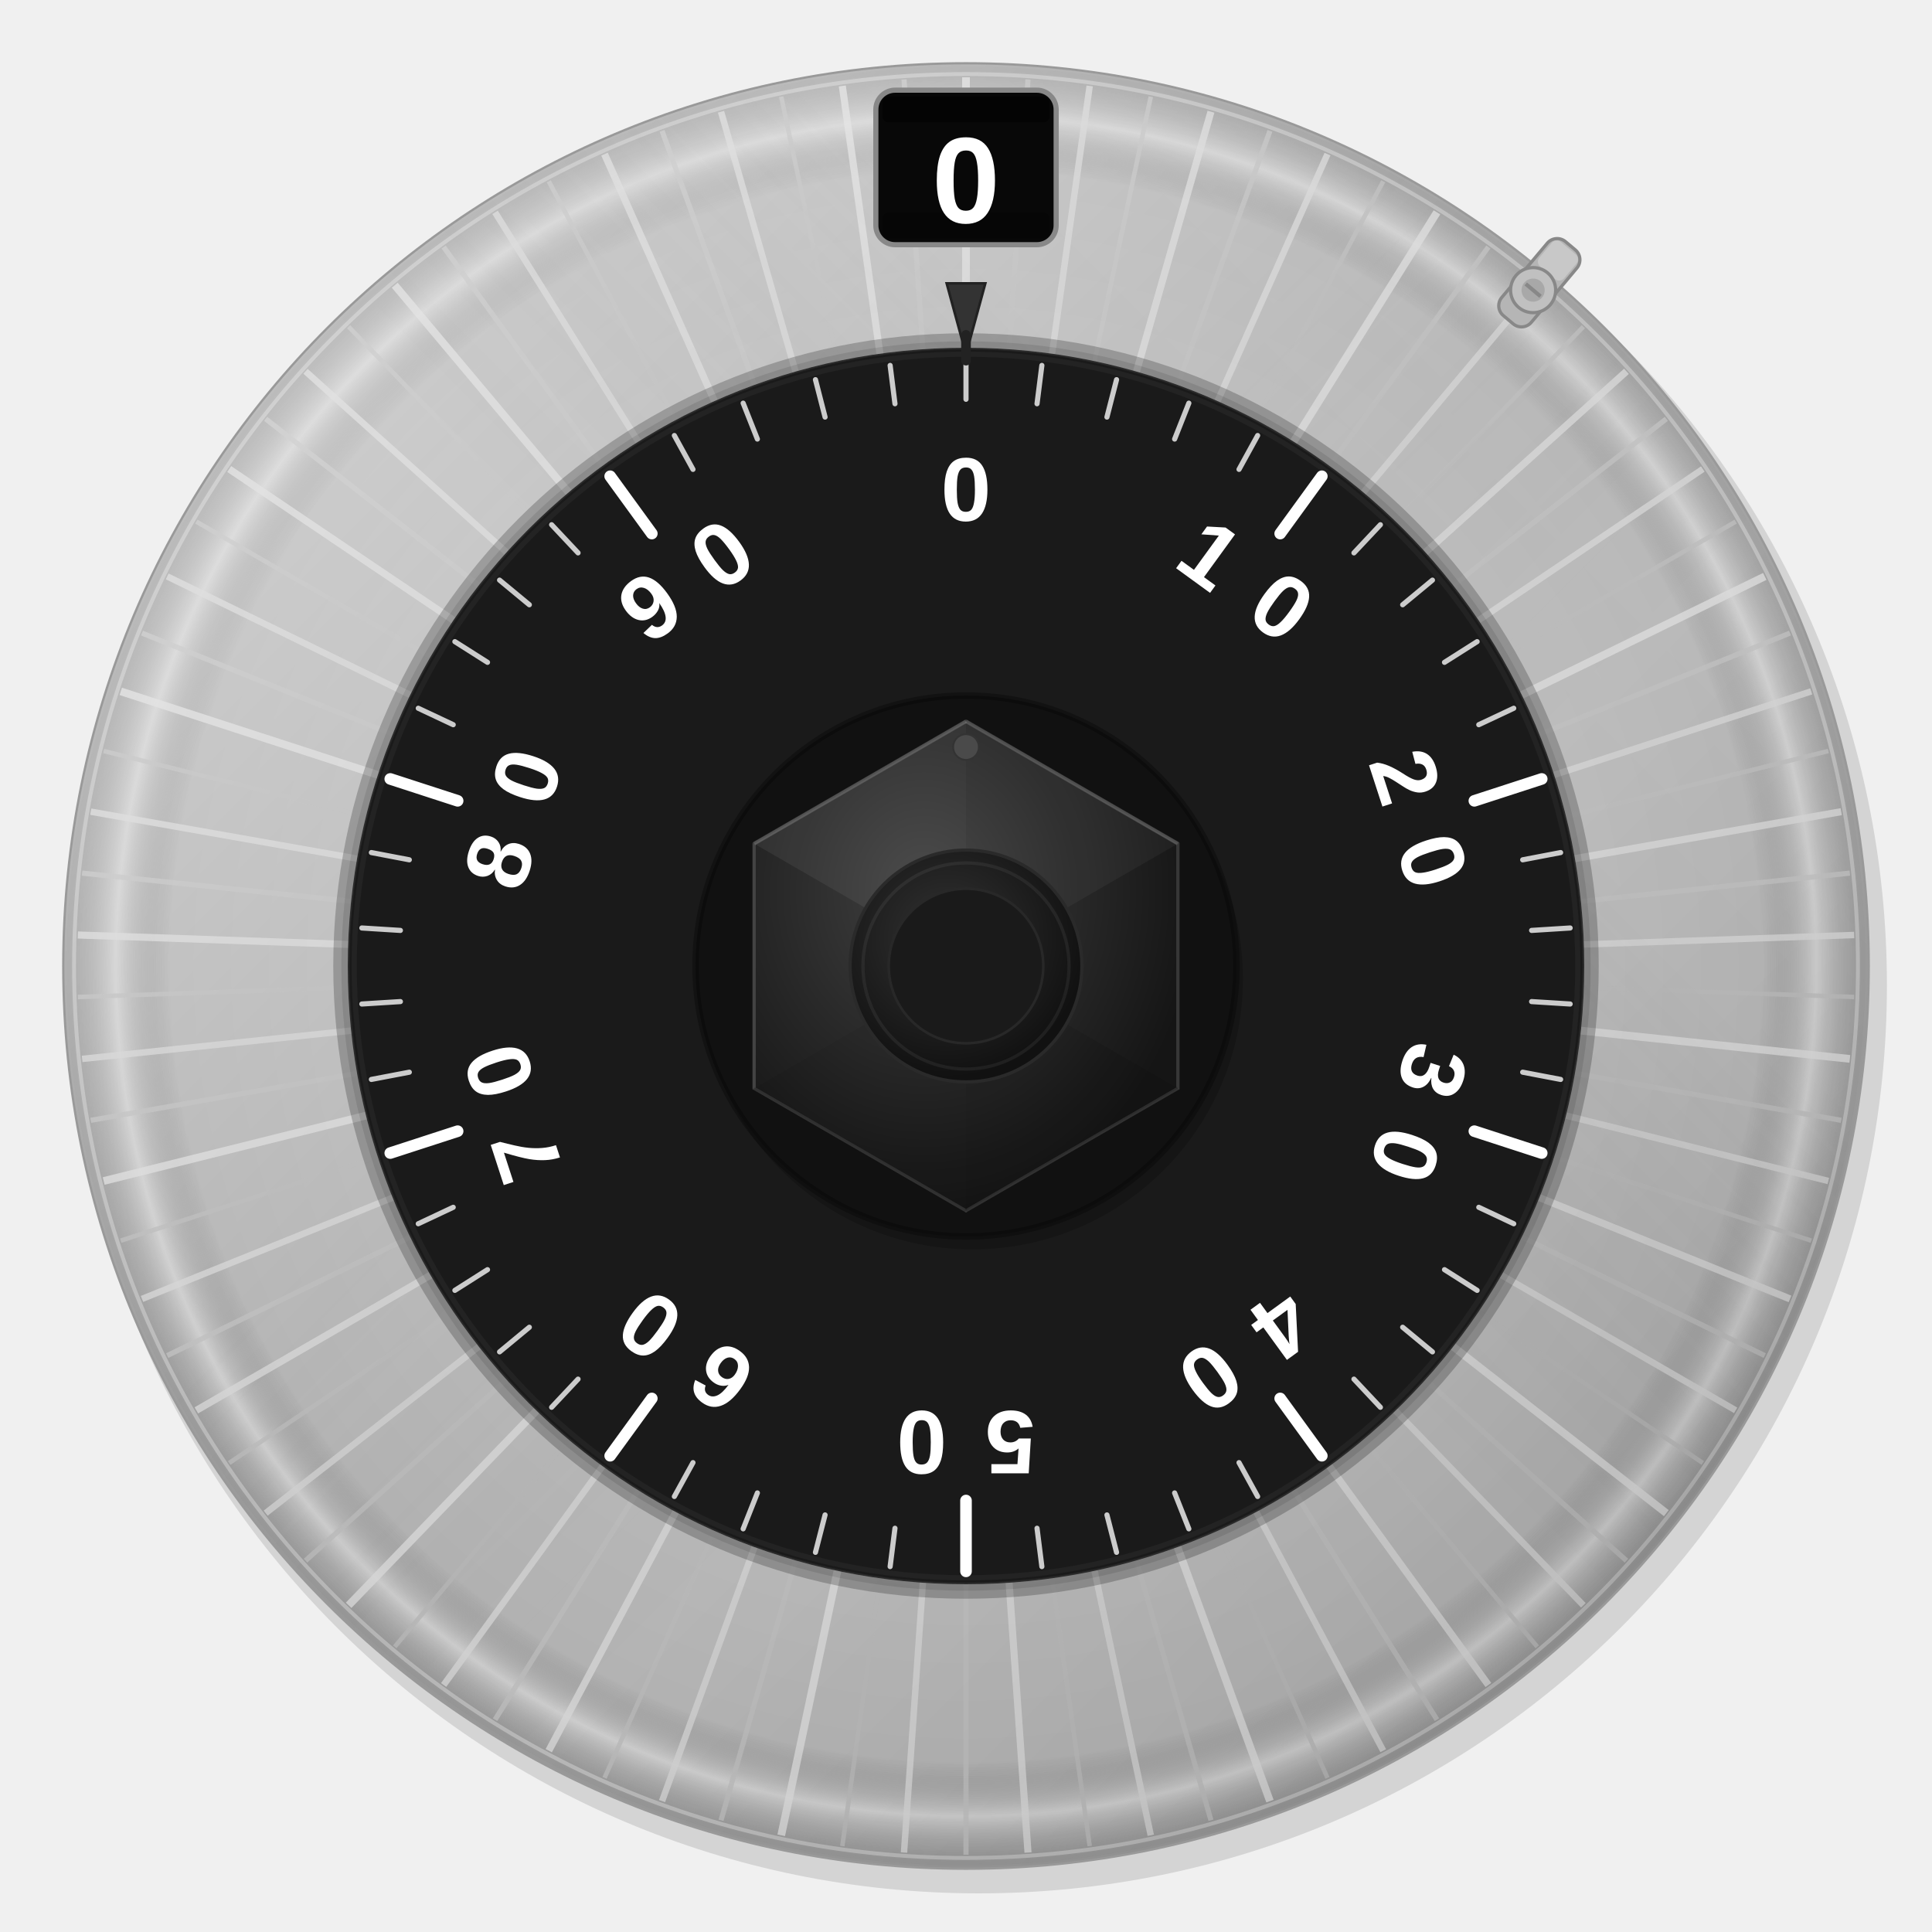
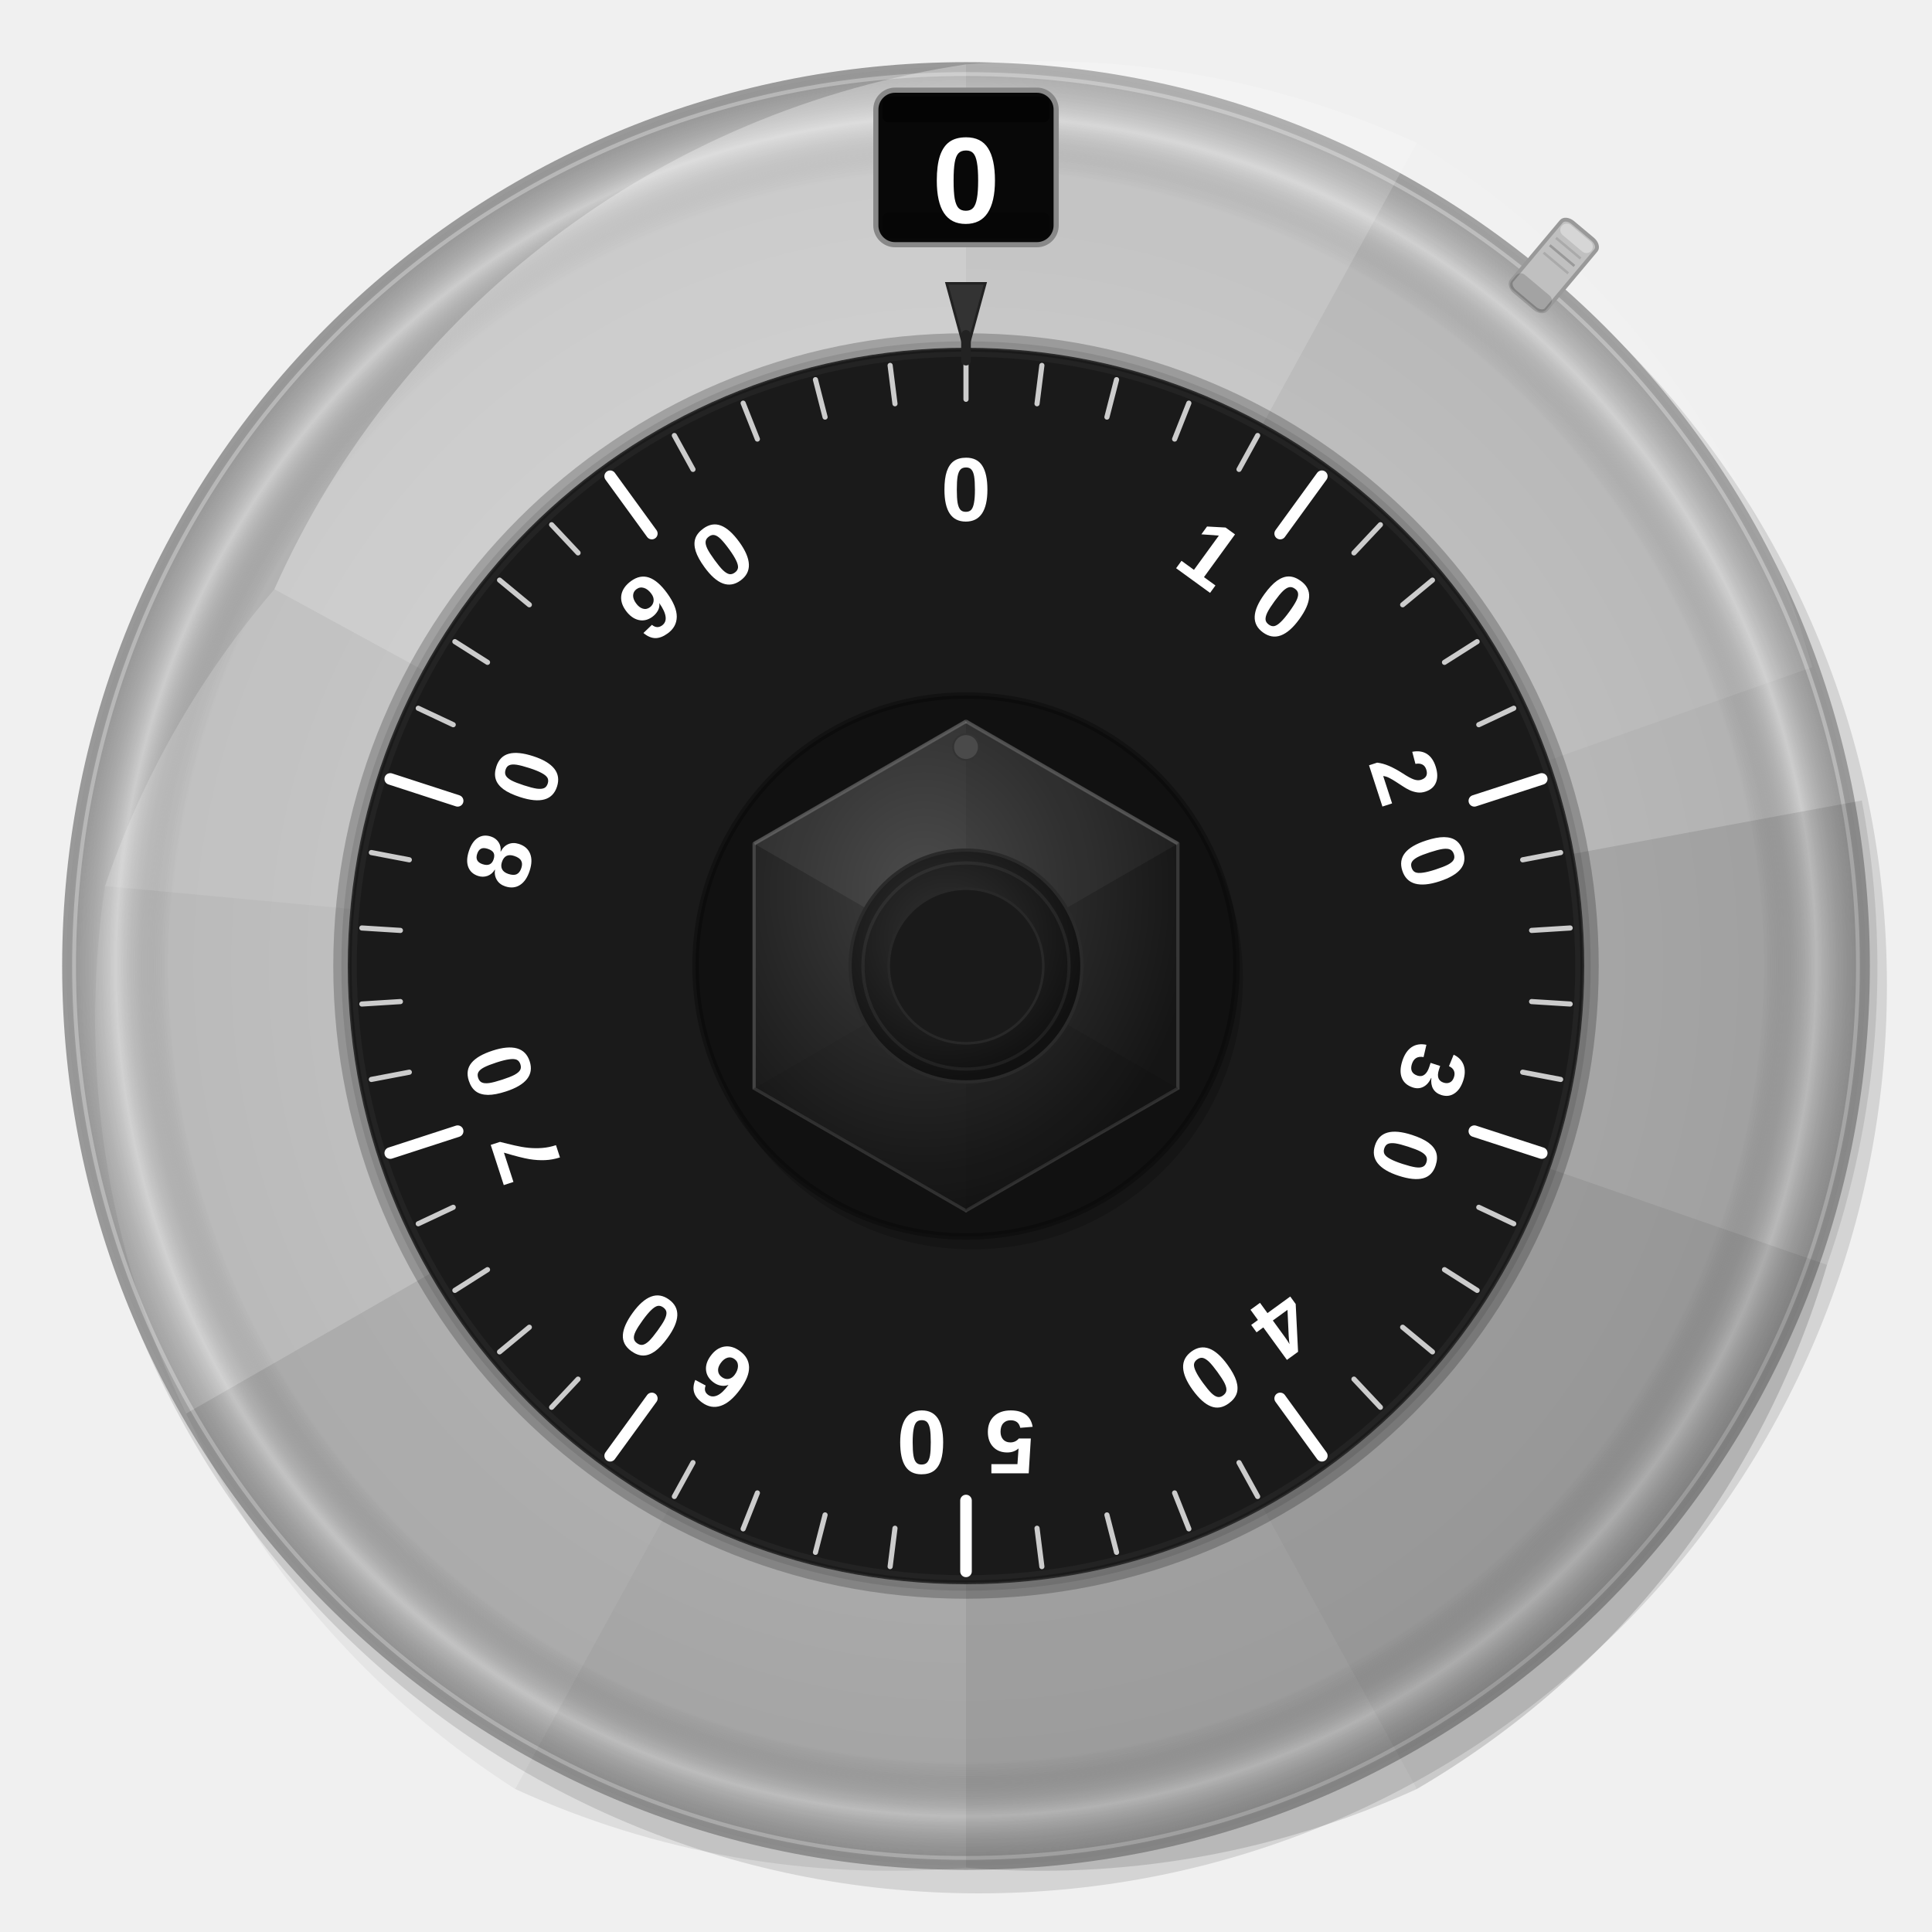
<svg xmlns="http://www.w3.org/2000/svg" viewBox="0 0 300 300" width="300" height="300">
  <defs>
    <radialGradient id="vd-metal" cx="50%" cy="50%" r="50%">
      <stop offset="0%" stop-color="#c8c8c8" />
      <stop offset="100%" stop-color="#b0b0b0" />
    </radialGradient>
    <radialGradient id="vd-bevel" cx="50%" cy="50%" r="50%">
      <stop offset="88%" stop-color="transparent" />
      <stop offset="94%" stop-color="rgba(255,255,255,0.35)" />
      <stop offset="100%" stop-color="rgba(0,0,0,0.15)" />
    </radialGradient>
-     <linearGradient id="vd-coneSpec1" x1="0%" y1="0%" x2="100%" y2="100%">
-       <stop offset="0%" stop-color="rgba(255,255,255,0.50)" />
-       <stop offset="20%" stop-color="rgba(255,255,255,0.30)" />
-       <stop offset="40%" stop-color="rgba(255,255,255,0.05)" />
-       <stop offset="60%" stop-color="transparent" />
-       <stop offset="100%" stop-color="rgba(0,0,0,0.12)" />
-     </linearGradient>
-     <linearGradient id="vd-coneSpec2" x1="100%" y1="0%" x2="0%" y2="100%">
-       <stop offset="0%" stop-color="rgba(255,255,255,0.15)" />
-       <stop offset="30%" stop-color="rgba(255,255,255,0.06)" />
-       <stop offset="50%" stop-color="transparent" />
-       <stop offset="100%" stop-color="transparent" />
-     </linearGradient>
    <radialGradient id="vd-coneInner" cx="50%" cy="50%" r="50%">
-       <stop offset="55%" stop-color="rgba(0,0,0,0.10)" />
+       <stop offset="58%" stop-color="rgba(0,0,0,0.08)" />
      <stop offset="68%" stop-color="transparent" />
      <stop offset="100%" stop-color="transparent" />
    </radialGradient>
    <radialGradient id="vd-knob" cx="40%" cy="35%" r="65%">
      <stop offset="0%" stop-color="#404040" />
      <stop offset="50%" stop-color="#2a2a2a" />
      <stop offset="100%" stop-color="#151515" />
    </radialGradient>
    <radialGradient id="vd-cap" cx="42%" cy="38%" r="60%">
      <stop offset="0%" stop-color="#333" />
      <stop offset="100%" stop-color="#111" />
    </radialGradient>
    <mask id="vd-ringMask">
      <rect width="300" height="300" fill="white" />
      <circle cx="150" cy="150" r="96" fill="black" />
    </mask>
    <line id="vd-majTick" x1="150" y1="56" x2="150" y2="67" stroke="#ffffff" stroke-width="1.8" stroke-linecap="round" />
    <line id="vd-minTick" x1="150" y1="56" x2="150" y2="62" stroke="#cccccc" stroke-width="0.8" stroke-linecap="round" />
  </defs>
  <g id="GyratoryBlackDisk">
    <circle cx="150" cy="150" r="96" fill="#1a1a1a" />
    <circle cx="150" cy="150" r="96" fill="none" stroke="#2a2a2a" stroke-width="0.5" />
    <circle cx="150" cy="150" r="95" fill="none" stroke="rgba(255,255,255,0.04)" stroke-width="0.8" />
    <use href="#vd-minTick" />
    <use href="#vd-majTick" transform="rotate(36,150,150)" />
    <use href="#vd-majTick" transform="rotate(72,150,150)" />
    <use href="#vd-majTick" transform="rotate(108,150,150)" />
    <use href="#vd-majTick" transform="rotate(144,150,150)" />
    <use href="#vd-majTick" transform="rotate(180,150,150)" />
    <use href="#vd-majTick" transform="rotate(216,150,150)" />
    <use href="#vd-majTick" transform="rotate(252,150,150)" />
    <use href="#vd-majTick" transform="rotate(288,150,150)" />
    <use href="#vd-majTick" transform="rotate(324,150,150)" />
    <use href="#vd-minTick" transform="rotate(7.2,150,150)" />
    <use href="#vd-minTick" transform="rotate(14.4,150,150)" />
    <use href="#vd-minTick" transform="rotate(21.6,150,150)" />
    <use href="#vd-minTick" transform="rotate(28.8,150,150)" />
    <use href="#vd-minTick" transform="rotate(43.2,150,150)" />
    <use href="#vd-minTick" transform="rotate(50.4,150,150)" />
    <use href="#vd-minTick" transform="rotate(57.6,150,150)" />
    <use href="#vd-minTick" transform="rotate(64.8,150,150)" />
    <use href="#vd-minTick" transform="rotate(79.2,150,150)" />
    <use href="#vd-minTick" transform="rotate(86.4,150,150)" />
    <use href="#vd-minTick" transform="rotate(93.6,150,150)" />
    <use href="#vd-minTick" transform="rotate(100.8,150,150)" />
    <use href="#vd-minTick" transform="rotate(115.2,150,150)" />
    <use href="#vd-minTick" transform="rotate(122.4,150,150)" />
    <use href="#vd-minTick" transform="rotate(129.6,150,150)" />
    <use href="#vd-minTick" transform="rotate(136.8,150,150)" />
    <use href="#vd-minTick" transform="rotate(151.2,150,150)" />
    <use href="#vd-minTick" transform="rotate(158.4,150,150)" />
    <use href="#vd-minTick" transform="rotate(165.6,150,150)" />
    <use href="#vd-minTick" transform="rotate(172.8,150,150)" />
    <use href="#vd-minTick" transform="rotate(187.2,150,150)" />
    <use href="#vd-minTick" transform="rotate(194.4,150,150)" />
    <use href="#vd-minTick" transform="rotate(201.6,150,150)" />
    <use href="#vd-minTick" transform="rotate(208.8,150,150)" />
    <use href="#vd-minTick" transform="rotate(223.2,150,150)" />
    <use href="#vd-minTick" transform="rotate(230.4,150,150)" />
    <use href="#vd-minTick" transform="rotate(237.6,150,150)" />
    <use href="#vd-minTick" transform="rotate(244.8,150,150)" />
    <use href="#vd-minTick" transform="rotate(259.2,150,150)" />
    <use href="#vd-minTick" transform="rotate(266.4,150,150)" />
    <use href="#vd-minTick" transform="rotate(273.6,150,150)" />
    <use href="#vd-minTick" transform="rotate(280.8,150,150)" />
    <use href="#vd-minTick" transform="rotate(295.2,150,150)" />
    <use href="#vd-minTick" transform="rotate(302.4,150,150)" />
    <use href="#vd-minTick" transform="rotate(309.6,150,150)" />
    <use href="#vd-minTick" transform="rotate(316.8,150,150)" />
    <use href="#vd-minTick" transform="rotate(331.2,150,150)" />
    <use href="#vd-minTick" transform="rotate(338.4,150,150)" />
    <use href="#vd-minTick" transform="rotate(345.6,150,150)" />
    <use href="#vd-minTick" transform="rotate(352.8,150,150)" />
    <g font-family="'DIN Bold','Futura Bold','Futura','Univers 55','Helvetica Neue',Arial,sans-serif" font-weight="bold" font-size="14" fill="#ffffff" dominant-baseline="central">
      <text x="150" y="76" text-anchor="middle">0</text>
      <g transform="rotate(36,150,150)">
        <text x="147" y="76" text-anchor="end">1</text>
        <text x="153" y="76" text-anchor="start">0</text>
      </g>
      <g transform="rotate(72,150,150)">
        <text x="147" y="76" text-anchor="end">2</text>
        <text x="153" y="76" text-anchor="start">0</text>
      </g>
      <g transform="rotate(108,150,150)">
        <text x="147" y="76" text-anchor="end">3</text>
        <text x="153" y="76" text-anchor="start">0</text>
      </g>
      <g transform="rotate(144,150,150)">
        <text x="147" y="76" text-anchor="end">4</text>
        <text x="153" y="76" text-anchor="start">0</text>
      </g>
      <g transform="rotate(180,150,150)">
        <text x="147" y="76" text-anchor="end">5</text>
        <text x="153" y="76" text-anchor="start">0</text>
      </g>
      <g transform="rotate(216,150,150)">
        <text x="147" y="76" text-anchor="end">6</text>
        <text x="153" y="76" text-anchor="start">0</text>
      </g>
      <g transform="rotate(252,150,150)">
        <text x="147" y="76" text-anchor="end">7</text>
        <text x="153" y="76" text-anchor="start">0</text>
      </g>
      <g transform="rotate(288,150,150)">
        <text x="147" y="76" text-anchor="end">8</text>
        <text x="153" y="76" text-anchor="start">0</text>
      </g>
      <g transform="rotate(324,150,150)">
        <text x="147" y="76" text-anchor="end">9</text>
        <text x="153" y="76" text-anchor="start">0</text>
      </g>
    </g>
  </g>
  <g id="FixedSilverOuterDisk">
    <g mask="url(#vd-ringMask)">
      <circle cx="152" cy="153" r="141" fill="rgba(0,0,0,0.12)" />
      <circle cx="150" cy="150" r="140" fill="url(#vd-metal)" />
      <circle cx="150" cy="150" r="140" fill="url(#vd-bevel)" />
      <circle cx="150" cy="150" r="140" fill="none" stroke="#999" stroke-width="0.7" />
      <circle cx="150" cy="150" r="138.5" fill="none" stroke="rgba(255,255,255,0.3)" stroke-width="0.6" />
-       <g stroke-linecap="butt" opacity="0.8">
-         <line x1="150" y1="12" x2="150" y2="96" transform="rotate(0,150,150)" stroke="#d8d8d8" stroke-width="1.2" />
-         <line x1="150" y1="12" x2="150" y2="96" transform="rotate(4,150,150)" stroke="#b8b8b8" stroke-width="0.8" />
-         <line x1="150" y1="12" x2="150" y2="96" transform="rotate(8,150,150)" stroke="#d0d0d0" stroke-width="1.0" />
-         <line x1="150" y1="12" x2="150" y2="96" transform="rotate(12,150,150)" stroke="#bcbcbc" stroke-width="0.7" />
-         <line x1="150" y1="12" x2="150" y2="96" transform="rotate(16,150,150)" stroke="#d5d5d5" stroke-width="1.1" />
-         <line x1="150" y1="12" x2="150" y2="96" transform="rotate(20,150,150)" stroke="#bababa" stroke-width="0.8" />
-         <line x1="150" y1="12" x2="150" y2="96" transform="rotate(24,150,150)" stroke="#d2d2d2" stroke-width="1.0" />
-         <line x1="150" y1="12" x2="150" y2="96" transform="rotate(28,150,150)" stroke="#b6b6b6" stroke-width="0.7" />
-         <line x1="150" y1="12" x2="150" y2="96" transform="rotate(32,150,150)" stroke="#d8d8d8" stroke-width="1.2" />
-         <line x1="150" y1="12" x2="150" y2="96" transform="rotate(36,150,150)" stroke="#bababa" stroke-width="0.8" />
-         <line x1="150" y1="12" x2="150" y2="96" transform="rotate(40,150,150)" stroke="#d0d0d0" stroke-width="1.0" />
-         <line x1="150" y1="12" x2="150" y2="96" transform="rotate(44,150,150)" stroke="#b8b8b8" stroke-width="0.7" />
-         <line x1="150" y1="12" x2="150" y2="96" transform="rotate(48,150,150)" stroke="#d5d5d5" stroke-width="1.1" />
-         <line x1="150" y1="12" x2="150" y2="96" transform="rotate(52,150,150)" stroke="#bcbcbc" stroke-width="0.8" />
-         <line x1="150" y1="12" x2="150" y2="96" transform="rotate(56,150,150)" stroke="#d2d2d2" stroke-width="1.0" />
-         <line x1="150" y1="12" x2="150" y2="96" transform="rotate(60,150,150)" stroke="#b6b6b6" stroke-width="0.7" />
-         <line x1="150" y1="12" x2="150" y2="96" transform="rotate(64,150,150)" stroke="#d8d8d8" stroke-width="1.2" />
-         <line x1="150" y1="12" x2="150" y2="96" transform="rotate(68,150,150)" stroke="#bababa" stroke-width="0.8" />
-         <line x1="150" y1="12" x2="150" y2="96" transform="rotate(72,150,150)" stroke="#d0d0d0" stroke-width="1.0" />
-         <line x1="150" y1="12" x2="150" y2="96" transform="rotate(76,150,150)" stroke="#b8b8b8" stroke-width="0.7" />
-         <line x1="150" y1="12" x2="150" y2="96" transform="rotate(80,150,150)" stroke="#d5d5d5" stroke-width="1.1" />
-         <line x1="150" y1="12" x2="150" y2="96" transform="rotate(84,150,150)" stroke="#bcbcbc" stroke-width="0.8" />
-         <line x1="150" y1="12" x2="150" y2="96" transform="rotate(88,150,150)" stroke="#d2d2d2" stroke-width="1.0" />
-         <line x1="150" y1="12" x2="150" y2="96" transform="rotate(92,150,150)" stroke="#b6b6b6" stroke-width="0.7" />
-         <line x1="150" y1="12" x2="150" y2="96" transform="rotate(96,150,150)" stroke="#d8d8d8" stroke-width="1.2" />
-         <line x1="150" y1="12" x2="150" y2="96" transform="rotate(100,150,150)" stroke="#bababa" stroke-width="0.8" />
-         <line x1="150" y1="12" x2="150" y2="96" transform="rotate(104,150,150)" stroke="#d0d0d0" stroke-width="1.0" />
-         <line x1="150" y1="12" x2="150" y2="96" transform="rotate(108,150,150)" stroke="#b8b8b8" stroke-width="0.7" />
-         <line x1="150" y1="12" x2="150" y2="96" transform="rotate(112,150,150)" stroke="#d5d5d5" stroke-width="1.1" />
-         <line x1="150" y1="12" x2="150" y2="96" transform="rotate(116,150,150)" stroke="#bcbcbc" stroke-width="0.8" />
-         <line x1="150" y1="12" x2="150" y2="96" transform="rotate(120,150,150)" stroke="#d2d2d2" stroke-width="1.0" />
-         <line x1="150" y1="12" x2="150" y2="96" transform="rotate(124,150,150)" stroke="#b6b6b6" stroke-width="0.7" />
-         <line x1="150" y1="12" x2="150" y2="96" transform="rotate(128,150,150)" stroke="#d8d8d8" stroke-width="1.2" />
-         <line x1="150" y1="12" x2="150" y2="96" transform="rotate(132,150,150)" stroke="#bababa" stroke-width="0.8" />
-         <line x1="150" y1="12" x2="150" y2="96" transform="rotate(136,150,150)" stroke="#d0d0d0" stroke-width="1.0" />
-         <line x1="150" y1="12" x2="150" y2="96" transform="rotate(140,150,150)" stroke="#b8b8b8" stroke-width="0.7" />
-         <line x1="150" y1="12" x2="150" y2="96" transform="rotate(144,150,150)" stroke="#d5d5d5" stroke-width="1.1" />
-         <line x1="150" y1="12" x2="150" y2="96" transform="rotate(148,150,150)" stroke="#bcbcbc" stroke-width="0.8" />
-         <line x1="150" y1="12" x2="150" y2="96" transform="rotate(152,150,150)" stroke="#d2d2d2" stroke-width="1.0" />
-         <line x1="150" y1="12" x2="150" y2="96" transform="rotate(156,150,150)" stroke="#b6b6b6" stroke-width="0.7" />
-         <line x1="150" y1="12" x2="150" y2="96" transform="rotate(160,150,150)" stroke="#d8d8d8" stroke-width="1.2" />
-         <line x1="150" y1="12" x2="150" y2="96" transform="rotate(164,150,150)" stroke="#bababa" stroke-width="0.8" />
-         <line x1="150" y1="12" x2="150" y2="96" transform="rotate(168,150,150)" stroke="#d0d0d0" stroke-width="1.0" />
-         <line x1="150" y1="12" x2="150" y2="96" transform="rotate(172,150,150)" stroke="#b8b8b8" stroke-width="0.7" />
-         <line x1="150" y1="12" x2="150" y2="96" transform="rotate(176,150,150)" stroke="#d5d5d5" stroke-width="1.1" />
-         <line x1="150" y1="12" x2="150" y2="96" transform="rotate(180,150,150)" stroke="#bcbcbc" stroke-width="0.8" />
-         <line x1="150" y1="12" x2="150" y2="96" transform="rotate(184,150,150)" stroke="#d2d2d2" stroke-width="1.0" />
-         <line x1="150" y1="12" x2="150" y2="96" transform="rotate(188,150,150)" stroke="#b6b6b6" stroke-width="0.7" />
-         <line x1="150" y1="12" x2="150" y2="96" transform="rotate(192,150,150)" stroke="#d8d8d8" stroke-width="1.2" />
-         <line x1="150" y1="12" x2="150" y2="96" transform="rotate(196,150,150)" stroke="#bababa" stroke-width="0.8" />
-         <line x1="150" y1="12" x2="150" y2="96" transform="rotate(200,150,150)" stroke="#d0d0d0" stroke-width="1.0" />
-         <line x1="150" y1="12" x2="150" y2="96" transform="rotate(204,150,150)" stroke="#b8b8b8" stroke-width="0.7" />
-         <line x1="150" y1="12" x2="150" y2="96" transform="rotate(208,150,150)" stroke="#d5d5d5" stroke-width="1.1" />
-         <line x1="150" y1="12" x2="150" y2="96" transform="rotate(212,150,150)" stroke="#bcbcbc" stroke-width="0.8" />
-         <line x1="150" y1="12" x2="150" y2="96" transform="rotate(216,150,150)" stroke="#d2d2d2" stroke-width="1.0" />
-         <line x1="150" y1="12" x2="150" y2="96" transform="rotate(220,150,150)" stroke="#b6b6b6" stroke-width="0.7" />
-         <line x1="150" y1="12" x2="150" y2="96" transform="rotate(224,150,150)" stroke="#d8d8d8" stroke-width="1.2" />
-         <line x1="150" y1="12" x2="150" y2="96" transform="rotate(228,150,150)" stroke="#bababa" stroke-width="0.8" />
-         <line x1="150" y1="12" x2="150" y2="96" transform="rotate(232,150,150)" stroke="#d0d0d0" stroke-width="1.0" />
-         <line x1="150" y1="12" x2="150" y2="96" transform="rotate(236,150,150)" stroke="#b8b8b8" stroke-width="0.7" />
-         <line x1="150" y1="12" x2="150" y2="96" transform="rotate(240,150,150)" stroke="#d5d5d5" stroke-width="1.1" />
-         <line x1="150" y1="12" x2="150" y2="96" transform="rotate(244,150,150)" stroke="#bcbcbc" stroke-width="0.8" />
-         <line x1="150" y1="12" x2="150" y2="96" transform="rotate(248,150,150)" stroke="#d2d2d2" stroke-width="1.0" />
-         <line x1="150" y1="12" x2="150" y2="96" transform="rotate(252,150,150)" stroke="#b6b6b6" stroke-width="0.7" />
-         <line x1="150" y1="12" x2="150" y2="96" transform="rotate(256,150,150)" stroke="#d8d8d8" stroke-width="1.2" />
-         <line x1="150" y1="12" x2="150" y2="96" transform="rotate(260,150,150)" stroke="#bababa" stroke-width="0.8" />
-         <line x1="150" y1="12" x2="150" y2="96" transform="rotate(264,150,150)" stroke="#d0d0d0" stroke-width="1.0" />
-         <line x1="150" y1="12" x2="150" y2="96" transform="rotate(268,150,150)" stroke="#b8b8b8" stroke-width="0.7" />
-         <line x1="150" y1="12" x2="150" y2="96" transform="rotate(272,150,150)" stroke="#d5d5d5" stroke-width="1.1" />
-         <line x1="150" y1="12" x2="150" y2="96" transform="rotate(276,150,150)" stroke="#bcbcbc" stroke-width="0.8" />
-         <line x1="150" y1="12" x2="150" y2="96" transform="rotate(280,150,150)" stroke="#d2d2d2" stroke-width="1.0" />
-         <line x1="150" y1="12" x2="150" y2="96" transform="rotate(284,150,150)" stroke="#b6b6b6" stroke-width="0.7" />
-         <line x1="150" y1="12" x2="150" y2="96" transform="rotate(288,150,150)" stroke="#d8d8d8" stroke-width="1.2" />
-         <line x1="150" y1="12" x2="150" y2="96" transform="rotate(292,150,150)" stroke="#bababa" stroke-width="0.8" />
-         <line x1="150" y1="12" x2="150" y2="96" transform="rotate(296,150,150)" stroke="#d0d0d0" stroke-width="1.0" />
-         <line x1="150" y1="12" x2="150" y2="96" transform="rotate(300,150,150)" stroke="#b8b8b8" stroke-width="0.7" />
-         <line x1="150" y1="12" x2="150" y2="96" transform="rotate(304,150,150)" stroke="#d5d5d5" stroke-width="1.1" />
-         <line x1="150" y1="12" x2="150" y2="96" transform="rotate(308,150,150)" stroke="#bcbcbc" stroke-width="0.8" />
-         <line x1="150" y1="12" x2="150" y2="96" transform="rotate(312,150,150)" stroke="#d2d2d2" stroke-width="1.0" />
-         <line x1="150" y1="12" x2="150" y2="96" transform="rotate(316,150,150)" stroke="#b6b6b6" stroke-width="0.7" />
-         <line x1="150" y1="12" x2="150" y2="96" transform="rotate(320,150,150)" stroke="#d8d8d8" stroke-width="1.2" />
-         <line x1="150" y1="12" x2="150" y2="96" transform="rotate(324,150,150)" stroke="#bababa" stroke-width="0.8" />
-         <line x1="150" y1="12" x2="150" y2="96" transform="rotate(328,150,150)" stroke="#d0d0d0" stroke-width="1.0" />
-         <line x1="150" y1="12" x2="150" y2="96" transform="rotate(332,150,150)" stroke="#b8b8b8" stroke-width="0.7" />
-         <line x1="150" y1="12" x2="150" y2="96" transform="rotate(336,150,150)" stroke="#d5d5d5" stroke-width="1.1" />
-         <line x1="150" y1="12" x2="150" y2="96" transform="rotate(340,150,150)" stroke="#bcbcbc" stroke-width="0.8" />
-         <line x1="150" y1="12" x2="150" y2="96" transform="rotate(344,150,150)" stroke="#d2d2d2" stroke-width="1.0" />
-         <line x1="150" y1="12" x2="150" y2="96" transform="rotate(348,150,150)" stroke="#b6b6b6" stroke-width="0.7" />
-         <line x1="150" y1="12" x2="150" y2="96" transform="rotate(352,150,150)" stroke="#d8d8d8" stroke-width="1.1" />
-         <line x1="150" y1="12" x2="150" y2="96" transform="rotate(356,150,150)" stroke="#bcbcbc" stroke-width="0.8" />
-       </g>
-       <circle cx="150" cy="150" r="140" fill="url(#vd-coneSpec1)" />
-       <circle cx="150" cy="150" r="140" fill="url(#vd-coneSpec2)" />
+       <path d="M150,150 L42.6,91.5 A140,140 0 0,1 150,10 Z" fill="white" opacity="0.32" />
+       <path d="M150,150 L16.3,137.6 A140,140 0 0,1 42.6,91.5 Z" fill="white" opacity="0.18" />
+       <path d="M150,150 L150,10 A140,140 0 0,1 220,22.2 Z" fill="white" opacity="0.22" />
+       <path d="M150,150 L220,22.2 A140,140 0 0,1 281.4,103.6 Z" fill="white" opacity="0.08" />
+       <path d="M150,150 L289.1,124.3 A140,140 0 0,1 283.7,196.4 Z" fill="black" opacity="0.10" />
+       <path d="M150,150 L283.7,196.4 A140,140 0 0,1 220,277.8 Z" fill="black" opacity="0.16" />
+       <path d="M150,150 L220,277.8 A140,140 0 0,1 150,290 Z" fill="black" opacity="0.13" />
+       <path d="M150,150 L150,290 A140,140 0 0,1 80,277.8 Z" fill="black" opacity="0.08" />
+       <path d="M150,150 L80,277.8 A140,140 0 0,1 28.9,219.5 Z" fill="black" opacity="0.05" />
+       <path d="M150,150 L28.9,219.5 A140,140 0 0,1 16.3,137.6 Z" fill="white" opacity="0.10" />
      <circle cx="150" cy="150" r="140" fill="url(#vd-coneInner)" />
      <circle cx="150" cy="150" r="97" fill="none" stroke="rgba(0,0,0,0.22)" stroke-width="2.5" />
      <circle cx="150" cy="150" r="96.5" fill="none" stroke="rgba(0,0,0,0.10)" stroke-width="1" />
    </g>
    <rect x="136" y="14" width="28" height="24" rx="3" ry="3" fill="#080808" stroke="#888" stroke-width="0.8" />
    <rect x="137" y="15" width="26" height="4" rx="1" fill="rgba(0,0,0,0.5)" />
    <rect x="137" y="33" width="26" height="4" rx="1" fill="rgba(0,0,0,0.3)" />
    <text id="counterDigit" x="150" y="28" text-anchor="middle" dominant-baseline="central" font-family="'DIN Bold','Futura Bold','Futura','Helvetica Neue',Arial,sans-serif" font-size="19" font-weight="bold" fill="#ffffff">0</text>
    <polygon points="150,55 147,44 153,44" fill="#333" stroke="#222" stroke-width="0.4" />
    <line x1="150" y1="52" x2="150" y2="56" stroke="#222" stroke-width="1.5" stroke-linecap="round" />
  </g>
  <g id="ClickableBrakeLever">
    <g transform="rotate(40,150,150)">
-       <rect x="147" y="4" width="6" height="15" rx="2" ry="2" fill="#b5b5b5" stroke="#888" stroke-width="0.5" />
-       <rect x="147.5" y="4.5" width="5" height="5" rx="1" fill="#c8c8c8" />
-       <circle cx="150" cy="13" r="3.5" fill="#c0c0c0" stroke="#888" stroke-width="0.5" />
-       <circle cx="150" cy="13" r="1.8" fill="#a8a8a8" />
-       <line x1="148.5" y1="13" x2="151.5" y2="13" stroke="#888" stroke-width="0.6" />
+       <rect x="146.5" y="1" width="7" height="14" rx="1.5" ry="1" fill="#c0c0c0" stroke="#999" stroke-width="0.6" />
+       <rect x="147" y="1.5" width="6" height="2" rx="1" fill="rgba(255,255,255,0.35)" />
+       <line x1="147.5" y1="4.5" x2="152.5" y2="4.5" stroke="#aaa" stroke-width="0.4" />
+       <line x1="147.5" y1="6" x2="152.5" y2="6" stroke="#999" stroke-width="0.4" />
+       <line x1="147.5" y1="7.5" x2="152.5" y2="7.5" stroke="#aaa" stroke-width="0.4" />
+       <rect x="146.5" y="12" width="7" height="3" rx="1" fill="rgba(0,0,0,0.15)" />
    </g>
  </g>
  <g id="CentralHexKnob">
    <circle cx="151" cy="152" r="42" fill="rgba(0,0,0,0.2)" />
    <circle cx="150" cy="150" r="42" fill="#111" />
    <circle cx="150" cy="150" r="42" fill="none" stroke="rgba(0,0,0,0.3)" stroke-width="1" />
    <polygon points="150,112 182.9,131 182.9,169 150,188 117.1,169 117.1,131" fill="url(#vd-knob)" stroke="#3a3a3a" stroke-width="0.5" />
    <polygon points="150,112 117.1,131 150,150" fill="rgba(255,255,255,0.06)" />
    <polygon points="150,112 182.9,131 150,150" fill="rgba(255,255,255,0.04)" />
    <polygon points="117.1,169 150,188 150,150" fill="rgba(0,0,0,0.06)" />
    <polygon points="182.9,169 150,188 150,150" fill="rgba(0,0,0,0.1)" />
    <line x1="117.1" y1="131" x2="150" y2="112" stroke="rgba(255,255,255,0.12)" stroke-width="0.6" />
    <line x1="150" y1="112" x2="182.9" y2="131" stroke="rgba(255,255,255,0.1)" stroke-width="0.6" />
    <line x1="182.9" y1="169" x2="150" y2="188" stroke="rgba(0,0,0,0.15)" stroke-width="0.6" />
    <line x1="150" y1="188" x2="117.1" y2="169" stroke="rgba(0,0,0,0.15)" stroke-width="0.6" />
    <line x1="182.9" y1="131" x2="182.9" y2="169" stroke="rgba(0,0,0,0.05)" stroke-width="0.5" />
    <line x1="117.1" y1="131" x2="117.1" y2="169" stroke="rgba(255,255,255,0.05)" stroke-width="0.5" />
    <circle cx="150" cy="150" r="18" fill="url(#vd-cap)" stroke="#2a2a2a" stroke-width="0.5" />
    <circle cx="150" cy="150" r="16" fill="none" stroke="rgba(255,255,255,0.06)" stroke-width="0.5" />
    <circle cx="150" cy="150" r="12" fill="#1a1a1a" stroke="#282828" stroke-width="0.4" />
    <circle cx="150" cy="116" r="2" fill="#4a4a4a" stroke="#333" stroke-width="0.3" />
  </g>
</svg>
